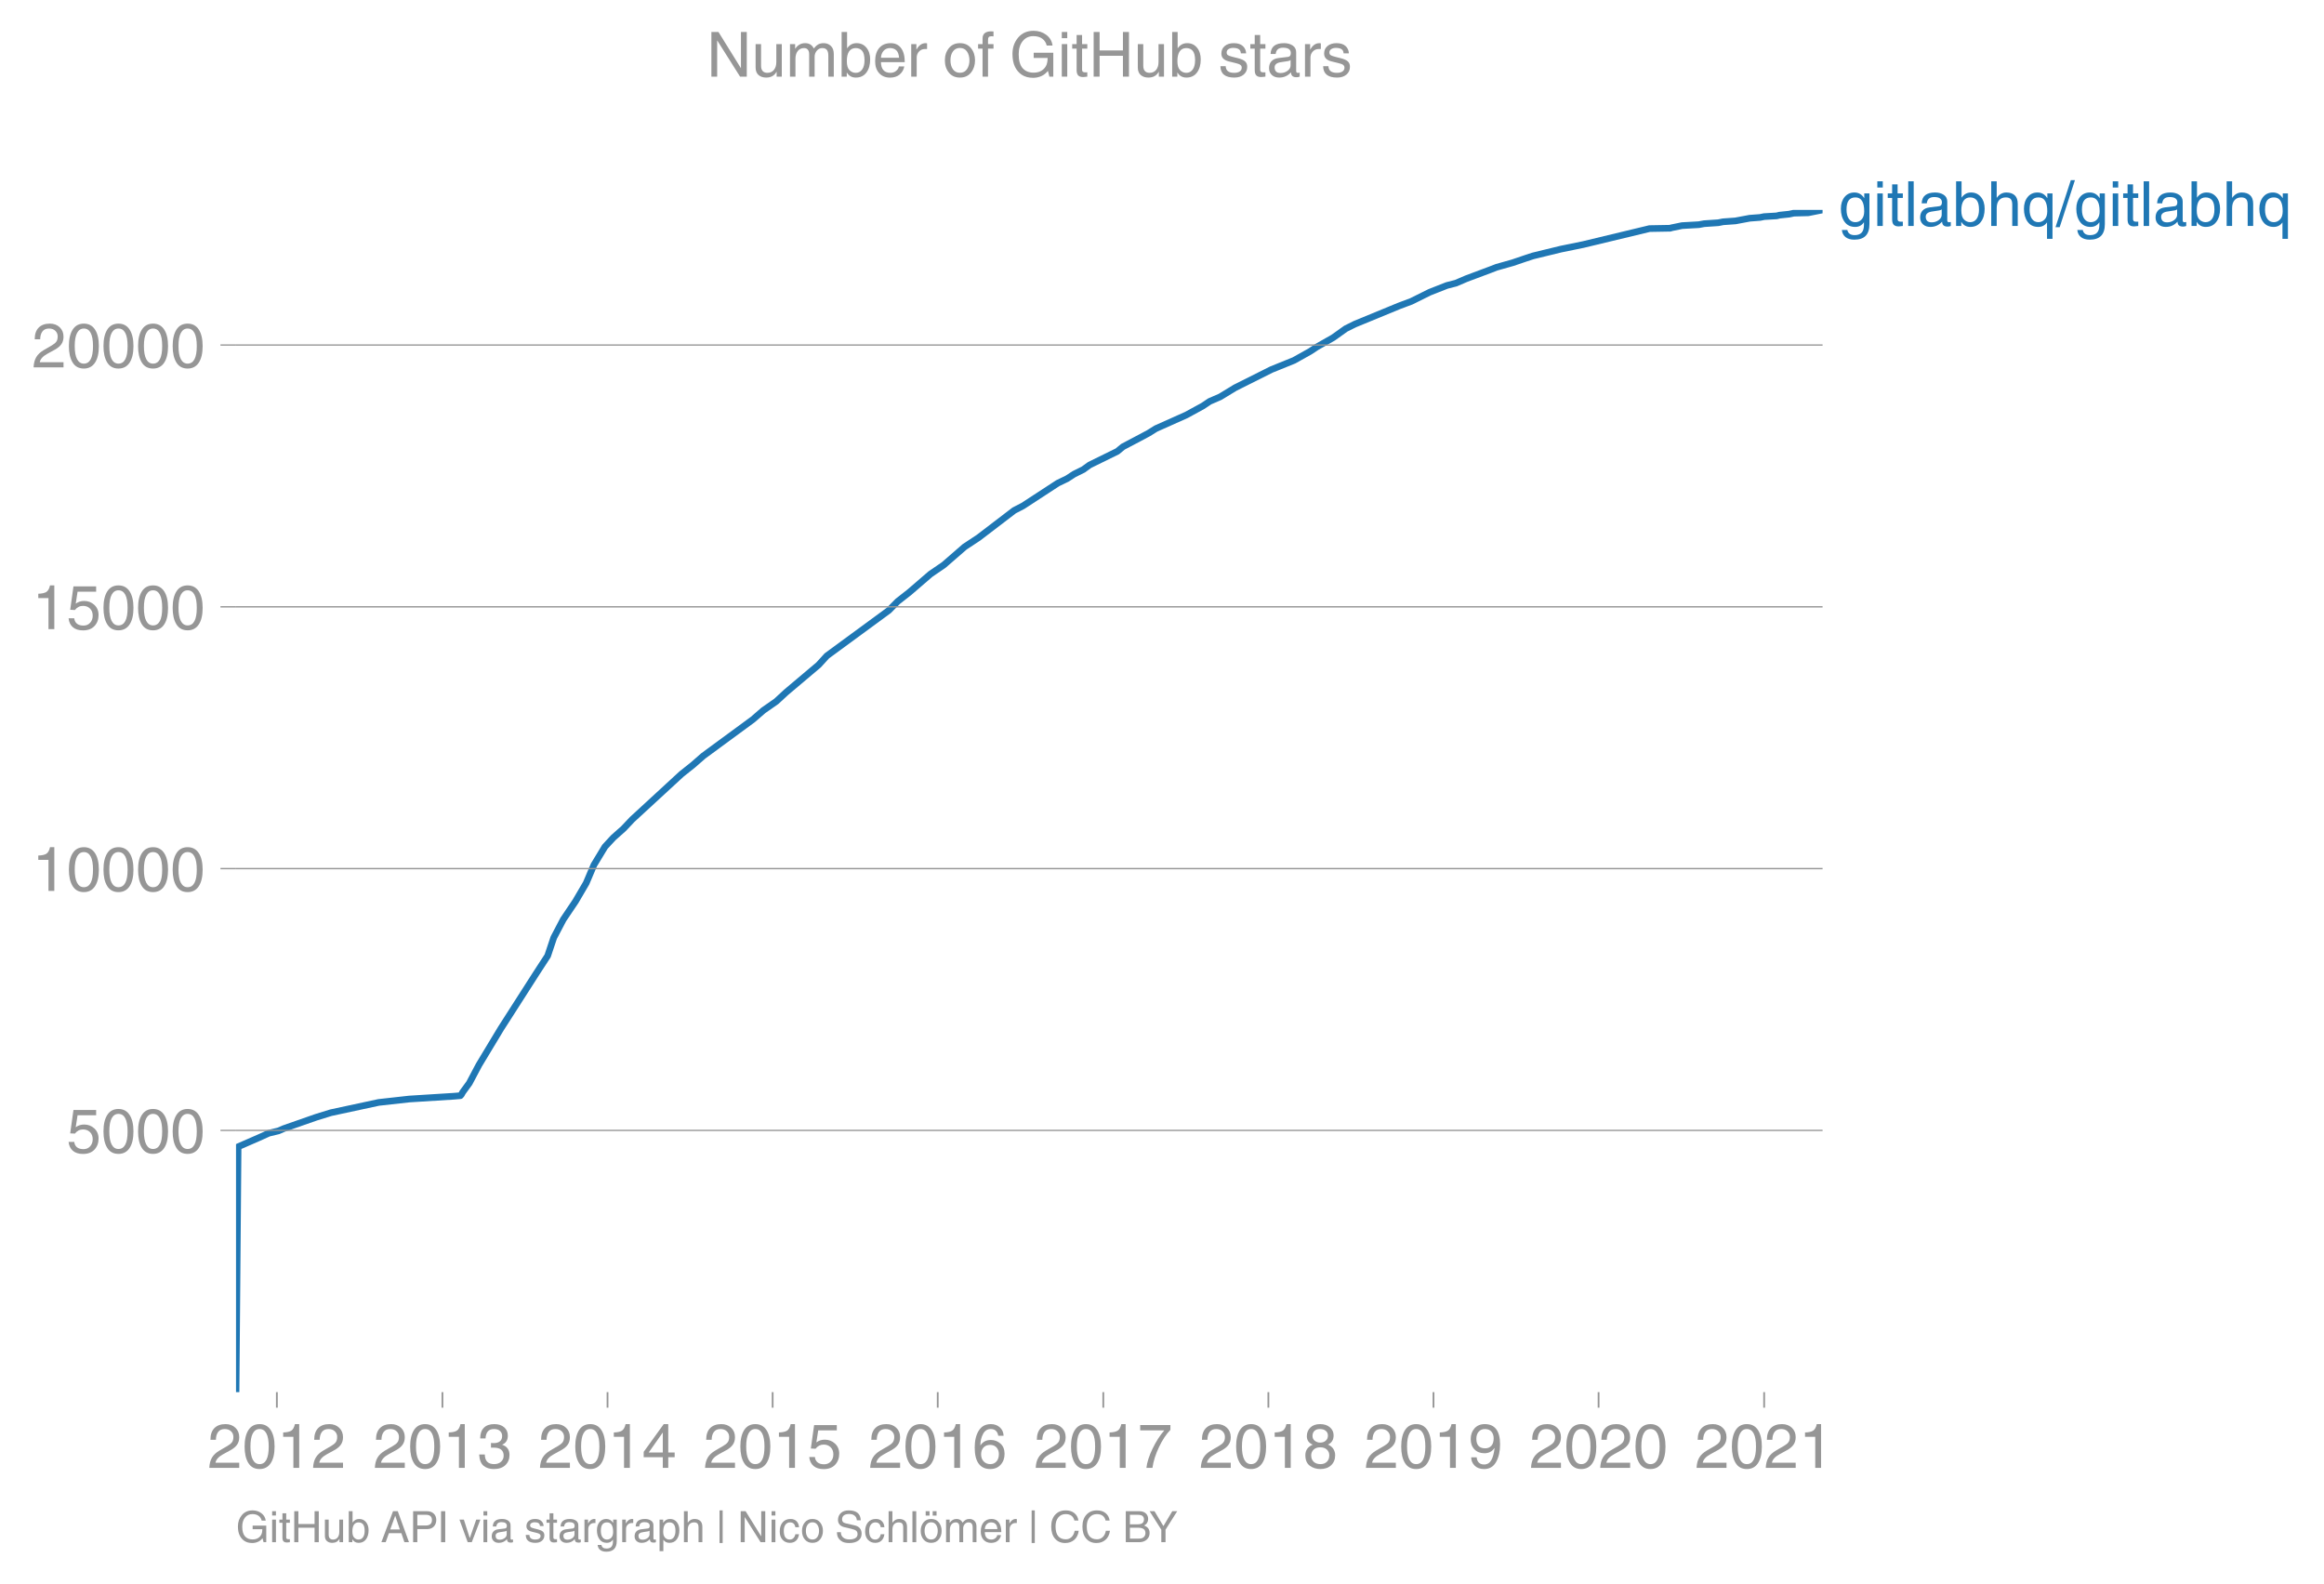
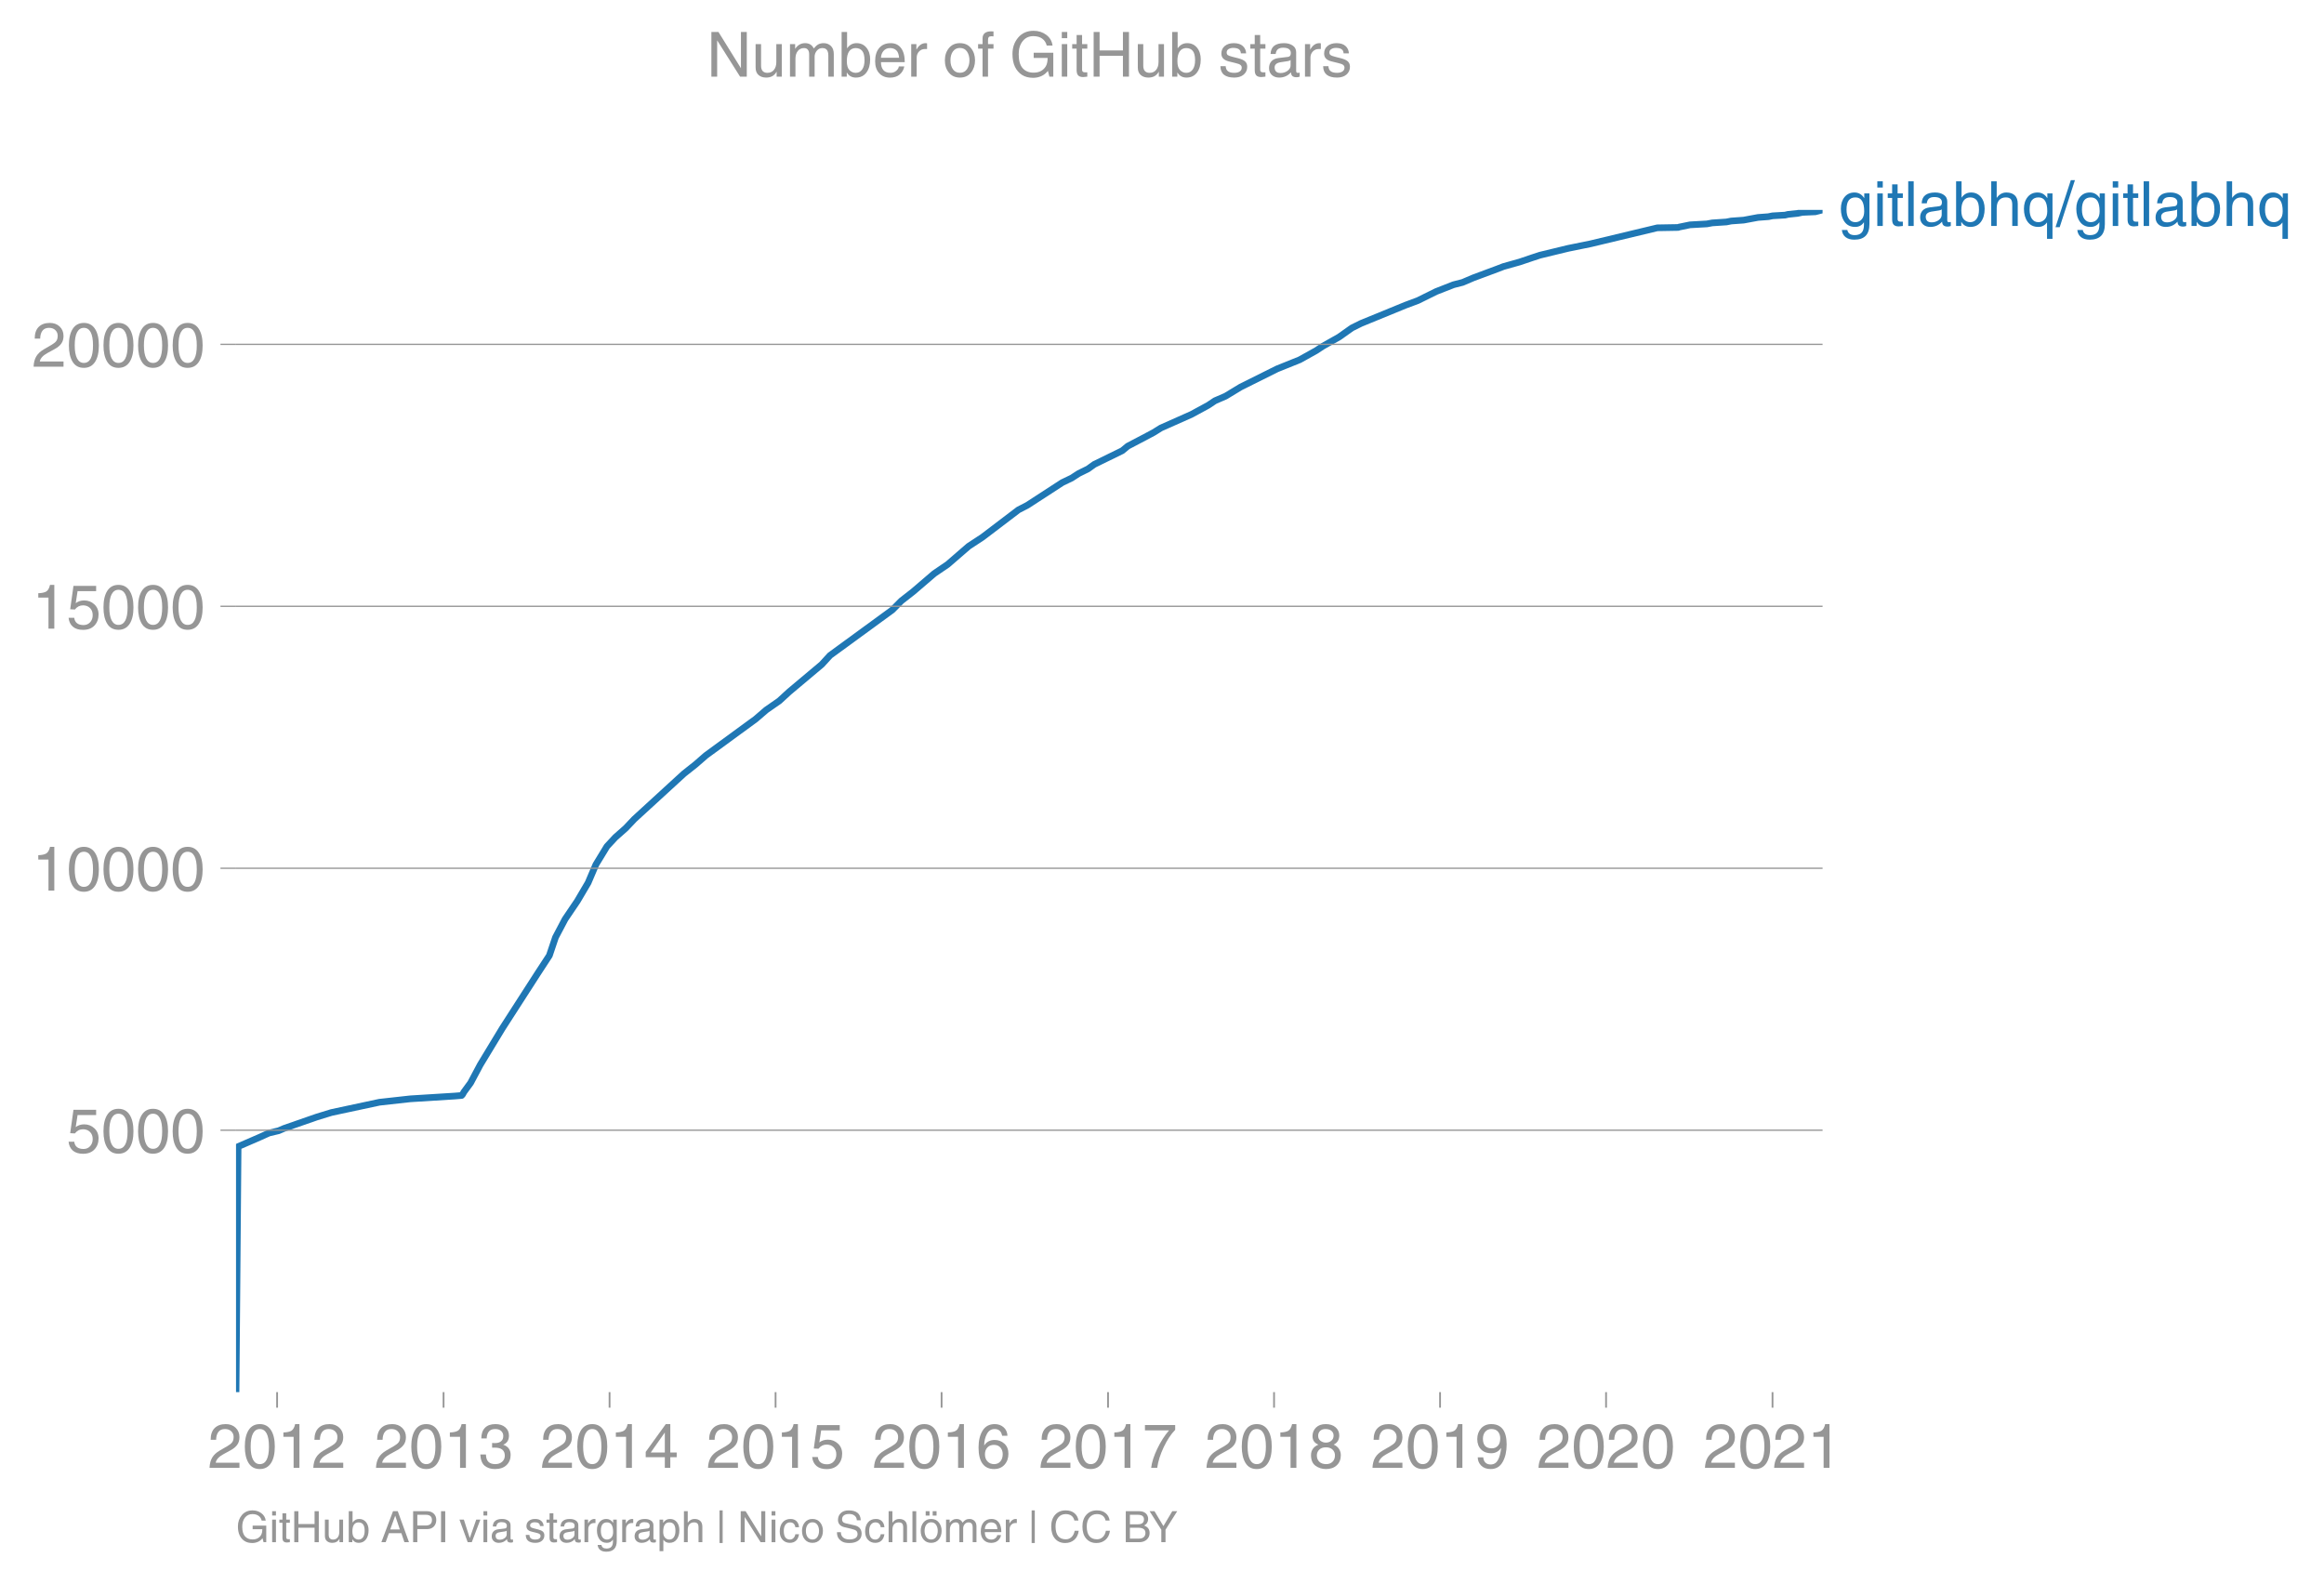
<svg xmlns="http://www.w3.org/2000/svg" xmlns:xlink="http://www.w3.org/1999/xlink" height="475.311" viewBox="0 0 523.113 356.483" width="697.484">
  <defs>
    <style>*{stroke-linecap:butt;stroke-linejoin:round}</style>
  </defs>
  <g id="figure_1">
    <path d="M0 356.483h523.113V0H0z" style="fill:none" id="patch_1" />
    <g id="axes_1">
      <path d="M53.127 313.361h357.12V47.25H53.127z" style="fill:none" id="patch_2" />
-       <path clip-path="url(#p05d94c2226)" d="m53.127 313.361.465-55.226 4.697-2.05 2.244-1.014 2.129-.506 1.2-.519 7.314-2.557 3.326-1.026 10.738-2.31 6.882-.766 9.97-.624 1.543-.13.224-.26.283-.518 1.497-2.05 2.169-4.09 4.939-8.19 7.861-12.27 2.666-4.1 1.37-4.09 2.147-4.09 2.754-4.089 2.402-4.101 1.737-4.09 2.479-4.09 1.883-2.038 2.31-2.05 1.935-2.051 11.113-10.23 2.563-2.039 2.346-2.05 11.148-8.191 2.354-2.04 2.933-2.05 2.211-2.039 7.293-6.152 1.858-2.038 13.944-10.23 2.029-2.05 2.614-2.051 4.75-4.09 2.987-2.039 4.706-4.09 3.108-2.05 8.037-6.14 1.978-1.025 7.839-5.115 2.101-1.014 1.574-1.025 2.066-1.025 1.419-1.026 6.262-3.076 1.236-1.025 3.866-2.039 1.917-1.025 1.638-1.025 6.858-3.065 3.73-2.038 1.526-1.026 2.362-1.025 3.366-2.05 8.164-4.09 5.066-2.05 3.645-2.04 1.553-1.025 3.616-2.05 2.863-2.04 2.057-1.025 9.963-4.101 2.74-1.025 4.105-2.04 3.89-1.531 2.026-.519 2.362-1.014 5.478-2.05 1.306-.507 3.628-1.025 2.986-1.014 1.576-.518 6.294-1.532 5.015-1.026 14.94-3.594 4.685-.083.187-.082 2.453-.507 3.775-.212 1.203-.224 3.176-.212 1.06-.212 2.793-.2 3.218-.602 2.328-.177.92-.188 2.814-.165.668-.165 2.144-.224 1.045-.224 3.244-.082 3.238-.649h0" style="fill:none;stroke:#1f77b4;stroke-linecap:square;stroke-width:1.5" id="line2d_1" />
+       <path clip-path="url(#pcbcb7e47f2)" d="m53.127 313.361.467-55.262 4.724-2.052 2.255-1.014 2.141-.508 1.206-.518 7.355-2.56 3.344-1.026 10.797-2.311 6.92-.767 10.024-.625 1.552-.13.226-.259.284-.519 1.505-2.052 2.18-4.092 4.966-8.196 7.905-12.277 2.68-4.104 1.379-4.092 2.158-4.092 2.769-4.092 2.416-4.104 1.746-4.093 2.492-4.092 1.894-2.04 2.323-2.052 1.945-2.052 11.173-10.237 2.578-2.04 2.359-2.052 11.208-8.196 2.368-2.04 2.95-2.052 2.222-2.04 7.333-6.156 1.868-2.04 14.02-10.237 2.04-2.052 2.629-2.052 4.776-4.092 3.003-2.04 4.732-4.093 3.125-2.052 8.081-6.144 1.989-1.026 7.882-5.118 2.113-1.014 1.582-1.026 2.077-1.026 1.427-1.026 6.297-3.078 1.242-1.026 3.887-2.04 1.928-1.027 1.647-1.026 6.895-3.066 3.751-2.04 1.534-1.026 2.376-1.026 3.383-2.052 8.21-4.092 5.094-2.052 3.664-2.04 1.562-1.026 3.636-2.052 2.878-2.04 2.069-1.027 10.017-4.104 2.755-1.026 4.127-2.04 3.912-1.533 2.037-.519 2.375-1.014 5.508-2.052 1.313-.507 3.648-1.026 3.002-1.014 1.586-.52 6.328-1.532 5.043-1.026 15.02-3.597 4.712-.083.188-.082 2.466-.508 3.796-.212 1.21-.224 3.193-.212 1.067-.212 2.807-.201 3.236-.601 2.34-.177.926-.189 2.829-.165.672-.165 2.156-.224 1.05-.224 2.925-.13 1.635-.425h0" style="fill:none;stroke:#1f77b4;stroke-linecap:square;stroke-width:1.5" id="line2d_1" />
      <g id="matplotlib.axis_1">
        <g id="xtick_1">
          <g id="line2d_2">
            <defs>
-               <path d="M0 0v3.5" id="m513a26073f" style="stroke:#969696;stroke-width:.4" />
-             </defs>
-             <use style="fill:#969696;stroke:#969696;stroke-width:.4" x="62.322" xlink:href="#m513a26073f" y="313.361" />
-           </g>
-           <g style="fill:#969696" transform="matrix(.14 0 0 -.14 46.752 330.41)" id="text_1">
+               <path d="M0 0v3.5" id="m6882a176c7" style="stroke:#969696;stroke-width:.4" />
+             </defs>
+             <use style="fill:#969696;stroke:#969696;stroke-width:.4" x="62.373" xlink:href="#m6882a176c7" y="313.361" />
+           </g>
+           <g style="fill:#969696" transform="matrix(.14 0 0 -.14 46.802 330.41)" id="text_1">
            <defs>
              <path d="M281 2888q0 793 409 1202 410 410 1148 410 618 0 1012-375t394-969q0-462-227-780-226-317-667-557l-775-425q-684-375-775-863h2444V0H166q25 634 275 1056t781 728l806 469q322 185 469 383t147 545q0 344-241 578-240 235-650 235-453 0-678-299-225-298-231-807H281z" id="HelveticaWorld-Regular-32" transform="scale(.01563)" />
              <path d="M2719 2188q0 903-239 1354-239 452-702 452-453 0-697-452-243-451-243-1354 0-875 240-1340 241-464 700-464 463 0 702 448 239 449 239 1356zm603 0q0-1107-400-1709-400-601-1144-601-772 0-1156 623-384 624-384 1687 0 1090 393 1701 394 611 1147 611 744 0 1144-608t400-1704z" id="HelveticaWorld-Regular-30" transform="scale(.01563)" />
              <path d="M2297 0h-600v3194H647v447q550 18 818 176 269 158 391 683h441V0z" id="HelveticaWorld-Regular-31" transform="scale(.01563)" />
            </defs>
            <use xlink:href="#HelveticaWorld-Regular-32" />
            <use x="55.615" xlink:href="#HelveticaWorld-Regular-30" />
            <use x="111.23" xlink:href="#HelveticaWorld-Regular-31" />
            <use x="166.846" xlink:href="#HelveticaWorld-Regular-32" />
          </g>
        </g>
        <g id="xtick_2">
-           <use style="fill:#969696;stroke:#969696;stroke-width:.4" x="99.587" xlink:href="#m513a26073f" y="313.361" id="line2d_3" />
-           <g style="fill:#969696" transform="matrix(.14 0 0 -.14 84.016 330.41)" id="text_2">
+           <use style="fill:#969696;stroke:#969696;stroke-width:.4" x="99.842" xlink:href="#m6882a176c7" y="313.361" id="line2d_3" />
+           <g style="fill:#969696" transform="matrix(.14 0 0 -.14 84.271 330.41)" id="text_2">
            <defs>
              <path d="M1434 2559q141-12 294-12 397 0 626 183 230 183 230 554 0 300-214 505t-617 205q-447 0-655-263-207-262-220-703H325q0 703 369 1087 369 385 1084 385 635 0 1013-327 378-326 378-857 0-685-578-928v-13q750-256 750-1050 0-634-422-1041-422-406-1197-406-634 0-1044 333-409 333-459 1164h581q13-519 256-755 244-236 703-236 444 0 713 247t269 622q0 410-257 619-256 209-793 209-128 0-257-6v484z" id="HelveticaWorld-Regular-33" transform="scale(.01563)" />
            </defs>
            <use xlink:href="#HelveticaWorld-Regular-32" />
            <use x="55.615" xlink:href="#HelveticaWorld-Regular-30" />
            <use x="111.23" xlink:href="#HelveticaWorld-Regular-31" />
            <use x="166.846" xlink:href="#HelveticaWorld-Regular-33" />
          </g>
        </g>
        <g id="xtick_3">
-           <use style="fill:#969696;stroke:#969696;stroke-width:.4" x="136.75" xlink:href="#m513a26073f" y="313.361" id="line2d_4" />
-           <g style="fill:#969696" transform="matrix(.14 0 0 -.14 121.18 330.41)" id="text_3">
+           <use style="fill:#969696;stroke:#969696;stroke-width:.4" x="137.208" xlink:href="#m6882a176c7" y="313.361" id="line2d_4" />
+           <g style="fill:#969696" transform="matrix(.14 0 0 -.14 121.638 330.41)" id="text_3">
            <defs>
              <path d="M678 1581h1447v2041h-12L678 1581zm2010-487V0h-563v1094H159v550l2063 2856h466V1581h659v-487h-659z" id="HelveticaWorld-Regular-34" transform="scale(.01563)" />
            </defs>
            <use xlink:href="#HelveticaWorld-Regular-32" />
            <use x="55.615" xlink:href="#HelveticaWorld-Regular-30" />
            <use x="111.23" xlink:href="#HelveticaWorld-Regular-31" />
            <use x="166.846" xlink:href="#HelveticaWorld-Regular-34" />
          </g>
        </g>
        <g id="xtick_4">
-           <use style="fill:#969696;stroke:#969696;stroke-width:.4" x="173.913" xlink:href="#m513a26073f" y="313.361" id="line2d_5" />
-           <g style="fill:#969696" transform="matrix(.14 0 0 -.14 158.342 330.41)" id="text_4">
+           <use style="fill:#969696;stroke:#969696;stroke-width:.4" x="174.575" xlink:href="#m6882a176c7" y="313.361" id="line2d_5" />
+           <g style="fill:#969696" transform="matrix(.14 0 0 -.14 159.005 330.41)" id="text_4">
            <defs>
              <path d="M941 2619q372 281 872 281 606 0 1042-403t436-1038q0-690-421-1139-420-448-1179-448-660 0-1041 323-381 324-444 918h582q43-363 284-555t669-192q415 0 681 287 266 288 266 735 0 456-279 731-278 275-718 275-500 0-835-428l-484 25 337 2406h2332v-544H1131L941 2619z" id="HelveticaWorld-Regular-35" transform="scale(.01563)" />
            </defs>
            <use xlink:href="#HelveticaWorld-Regular-32" />
            <use x="55.615" xlink:href="#HelveticaWorld-Regular-30" />
            <use x="111.23" xlink:href="#HelveticaWorld-Regular-31" />
            <use x="166.846" xlink:href="#HelveticaWorld-Regular-35" />
          </g>
        </g>
        <g id="xtick_5">
-           <use style="fill:#969696;stroke:#969696;stroke-width:.4" x="211.076" xlink:href="#m513a26073f" y="313.361" id="line2d_6" />
-           <g style="fill:#969696" transform="matrix(.14 0 0 -.14 195.506 330.41)" id="text_5">
+           <use style="fill:#969696;stroke:#969696;stroke-width:.4" x="211.942" xlink:href="#m6882a176c7" y="313.361" id="line2d_6" />
+           <g style="fill:#969696" transform="matrix(.14 0 0 -.14 196.371 330.41)" id="text_5">
            <defs>
              <path d="M903 1381q0-440 262-719 263-278 685-278 403 0 642 284 239 285 239 748 0 403-236 675t-670 272q-422 0-672-266t-250-716zm1766 1922q-63 344-255 517-192 174-520 174-519 0-791-507-272-506-278-1159l13-12q359 553 1068 553 566 0 988-375t422-1053q0-672-400-1118-400-445-1078-445-782 0-1188 556-406 557-406 1660 0 1062 415 1734 416 672 1247 672 538 0 910-321 372-320 403-876h-550z" id="HelveticaWorld-Regular-36" transform="scale(.01563)" />
            </defs>
            <use xlink:href="#HelveticaWorld-Regular-32" />
            <use x="55.615" xlink:href="#HelveticaWorld-Regular-30" />
            <use x="111.23" xlink:href="#HelveticaWorld-Regular-31" />
            <use x="166.846" xlink:href="#HelveticaWorld-Regular-36" />
          </g>
        </g>
        <g id="xtick_6">
-           <use style="fill:#969696;stroke:#969696;stroke-width:.4" x="248.341" xlink:href="#m513a26073f" y="313.361" id="line2d_7" />
-           <g style="fill:#969696" transform="matrix(.14 0 0 -.14 232.77 330.41)" id="text_6">
+           <use style="fill:#969696;stroke:#969696;stroke-width:.4" x="249.411" xlink:href="#m6882a176c7" y="313.361" id="line2d_7" />
+           <g style="fill:#969696" transform="matrix(.14 0 0 -.14 233.84 330.41)" id="text_6">
            <defs>
              <path d="M238 4403h3109v-494q-641-653-1172-1766Q1644 1031 1497 0H878q94 850 622 1954 528 1105 1213 1899H238v550z" id="HelveticaWorld-Regular-37" transform="scale(.01563)" />
            </defs>
            <use xlink:href="#HelveticaWorld-Regular-32" />
            <use x="55.615" xlink:href="#HelveticaWorld-Regular-30" />
            <use x="111.23" xlink:href="#HelveticaWorld-Regular-31" />
            <use x="166.846" xlink:href="#HelveticaWorld-Regular-37" />
          </g>
        </g>
        <g id="xtick_7">
-           <use style="fill:#969696;stroke:#969696;stroke-width:.4" x="285.504" xlink:href="#m513a26073f" y="313.361" id="line2d_8" />
-           <g style="fill:#969696" transform="matrix(.14 0 0 -.14 269.933 330.41)" id="text_7">
+           <use style="fill:#969696;stroke:#969696;stroke-width:.4" x="286.778" xlink:href="#m6882a176c7" y="313.361" id="line2d_8" />
+           <g style="fill:#969696" transform="matrix(.14 0 0 -.14 271.207 330.41)" id="text_7">
            <defs>
              <path d="M1766 2597q347 0 573 198 227 199 227 527 0 294-218 483-217 189-620 189-359 0-555-199-195-198-195-504 0-328 244-511t544-183zm6-484q-434 0-681-241t-247-591q0-403 250-650t712-247q410 0 655 247t245 657q0 350-245 587-245 238-689 238zm1378 1228q0-678-578-947 397-178 567-471 170-292 170-623 0-641-413-1032-412-390-1112-390-612 0-1076 336T244 1306q0 763 762 1082-609 243-609 875 0 531 361 884t1001 353q641 0 1016-333t375-826z" id="HelveticaWorld-Regular-38" transform="scale(.01563)" />
            </defs>
            <use xlink:href="#HelveticaWorld-Regular-32" />
            <use x="55.615" xlink:href="#HelveticaWorld-Regular-30" />
            <use x="111.23" xlink:href="#HelveticaWorld-Regular-31" />
            <use x="166.846" xlink:href="#HelveticaWorld-Regular-38" />
          </g>
        </g>
        <g id="xtick_8">
-           <use style="fill:#969696;stroke:#969696;stroke-width:.4" x="322.667" xlink:href="#m513a26073f" y="313.361" id="line2d_9" />
-           <g style="fill:#969696" transform="matrix(.14 0 0 -.14 307.096 330.41)" id="text_8">
+           <use style="fill:#969696;stroke:#969696;stroke-width:.4" x="324.145" xlink:href="#m6882a176c7" y="313.361" id="line2d_9" />
+           <g style="fill:#969696" transform="matrix(.14 0 0 -.14 308.574 330.41)" id="text_8">
            <defs>
              <path d="M1766 2009q384 0 624 259 241 260 241 766 0 416-228 688t-681 272q-391 0-632-275-240-275-240-738 0-472 225-722t691-250zm-82-506q-640 0-1028 397-387 397-387 1056 0 666 390 1105 391 439 1057 439 775 0 1175-522t400-1565q0-1082-410-1809-409-726-1225-726-637 0-987 358t-350 845h565q25-337 220-536 196-198 540-198 487 0 737 434 250 435 344 1247l-12 13q-363-538-1029-538z" id="HelveticaWorld-Regular-39" transform="scale(.01563)" />
            </defs>
            <use xlink:href="#HelveticaWorld-Regular-32" />
            <use x="55.615" xlink:href="#HelveticaWorld-Regular-30" />
            <use x="111.23" xlink:href="#HelveticaWorld-Regular-31" />
            <use x="166.846" xlink:href="#HelveticaWorld-Regular-39" />
          </g>
        </g>
        <g id="xtick_9">
-           <use style="fill:#969696;stroke:#969696;stroke-width:.4" x="359.83" xlink:href="#m513a26073f" y="313.361" id="line2d_10" />
-           <g style="fill:#969696" transform="matrix(.14 0 0 -.14 344.26 330.41)" id="text_9">
+           <use style="fill:#969696;stroke:#969696;stroke-width:.4" x="361.511" xlink:href="#m6882a176c7" y="313.361" id="line2d_10" />
+           <g style="fill:#969696" transform="matrix(.14 0 0 -.14 345.94 330.41)" id="text_9">
            <use xlink:href="#HelveticaWorld-Regular-32" />
            <use x="55.615" xlink:href="#HelveticaWorld-Regular-30" />
            <use x="111.23" xlink:href="#HelveticaWorld-Regular-32" />
            <use x="166.846" xlink:href="#HelveticaWorld-Regular-30" />
          </g>
        </g>
        <g id="xtick_10">
-           <use style="fill:#969696;stroke:#969696;stroke-width:.4" x="397.095" xlink:href="#m513a26073f" y="313.361" id="line2d_11" />
-           <g style="fill:#969696" transform="matrix(.14 0 0 -.14 381.524 330.41)" id="text_10">
+           <use style="fill:#969696;stroke:#969696;stroke-width:.4" x="398.981" xlink:href="#m6882a176c7" y="313.361" id="line2d_11" />
+           <g style="fill:#969696" transform="matrix(.14 0 0 -.14 383.41 330.41)" id="text_10">
            <use xlink:href="#HelveticaWorld-Regular-32" />
            <use x="55.615" xlink:href="#HelveticaWorld-Regular-30" />
            <use x="111.23" xlink:href="#HelveticaWorld-Regular-32" />
            <use x="166.846" xlink:href="#HelveticaWorld-Regular-31" />
          </g>
        </g>
      </g>
      <g id="matplotlib.axis_2">
        <g id="ytick_1">
-           <path clip-path="url(#p05d94c2226)" d="M53.127 254.447h357.12" style="fill:none;stroke:#969696;stroke-linecap:square;stroke-width:.3" id="line2d_12" />
+           <path clip-path="url(#pcbcb7e47f2)" d="M53.127 254.408h357.12" style="fill:none;stroke:#969696;stroke-linecap:square;stroke-width:.3" id="line2d_12" />
          <g id="line2d_13">
            <defs>
-               <path d="M0 0h-3.5" id="m713304a48b" style="stroke:#969696;stroke-width:.3" />
-             </defs>
-             <use style="fill:#969696;stroke:#969696;stroke-width:.3" x="53.127" xlink:href="#m713304a48b" y="254.447" />
-           </g>
-           <g style="fill:#969696" transform="matrix(.14 0 0 -.14 14.985 259.471)" id="text_11">
+               <path d="M0 0h-3.5" id="me56c263b31" style="stroke:#969696;stroke-width:.3" />
+             </defs>
+             <use style="fill:#969696;stroke:#969696;stroke-width:.3" x="53.127" xlink:href="#me56c263b31" y="254.408" />
+           </g>
+           <g style="fill:#969696" transform="matrix(.14 0 0 -.14 14.985 259.432)" id="text_11">
            <use xlink:href="#HelveticaWorld-Regular-35" />
            <use x="55.615" xlink:href="#HelveticaWorld-Regular-30" />
            <use x="111.23" xlink:href="#HelveticaWorld-Regular-30" />
            <use x="166.846" xlink:href="#HelveticaWorld-Regular-30" />
          </g>
        </g>
        <g id="ytick_2">
-           <path clip-path="url(#p05d94c2226)" d="M53.127 195.52h357.12" style="fill:none;stroke:#969696;stroke-linecap:square;stroke-width:.3" id="line2d_14" />
-           <use style="fill:#969696;stroke:#969696;stroke-width:.3" x="53.127" xlink:href="#m713304a48b" y="195.52" id="line2d_15" />
-           <g style="fill:#969696" transform="matrix(.14 0 0 -.14 7.2 200.545)" id="text_12">
+           <path clip-path="url(#pcbcb7e47f2)" d="M53.127 195.442h357.12" style="fill:none;stroke:#969696;stroke-linecap:square;stroke-width:.3" id="line2d_14" />
+           <use style="fill:#969696;stroke:#969696;stroke-width:.3" x="53.127" xlink:href="#me56c263b31" y="195.442" id="line2d_15" />
+           <g style="fill:#969696" transform="matrix(.14 0 0 -.14 7.2 200.467)" id="text_12">
            <use xlink:href="#HelveticaWorld-Regular-31" />
            <use x="55.615" xlink:href="#HelveticaWorld-Regular-30" />
            <use x="111.23" xlink:href="#HelveticaWorld-Regular-30" />
            <use x="166.846" xlink:href="#HelveticaWorld-Regular-30" />
            <use x="222.461" xlink:href="#HelveticaWorld-Regular-30" />
          </g>
        </g>
        <g id="ytick_3">
-           <path clip-path="url(#p05d94c2226)" d="M53.127 136.594h357.12" style="fill:none;stroke:#969696;stroke-linecap:square;stroke-width:.3" id="line2d_16" />
-           <use style="fill:#969696;stroke:#969696;stroke-width:.3" x="53.127" xlink:href="#m713304a48b" y="136.594" id="line2d_17" />
-           <g style="fill:#969696" transform="matrix(.14 0 0 -.14 7.2 141.618)" id="text_13">
+           <path clip-path="url(#pcbcb7e47f2)" d="M53.127 136.476h357.12" style="fill:none;stroke:#969696;stroke-linecap:square;stroke-width:.3" id="line2d_16" />
+           <use style="fill:#969696;stroke:#969696;stroke-width:.3" x="53.127" xlink:href="#me56c263b31" y="136.476" id="line2d_17" />
+           <g style="fill:#969696" transform="matrix(.14 0 0 -.14 7.2 141.5)" id="text_13">
            <use xlink:href="#HelveticaWorld-Regular-31" />
            <use x="55.615" xlink:href="#HelveticaWorld-Regular-35" />
            <use x="111.23" xlink:href="#HelveticaWorld-Regular-30" />
            <use x="166.846" xlink:href="#HelveticaWorld-Regular-30" />
            <use x="222.461" xlink:href="#HelveticaWorld-Regular-30" />
          </g>
        </g>
        <g id="ytick_4">
-           <path clip-path="url(#p05d94c2226)" d="M53.127 77.667h357.12" style="fill:none;stroke:#969696;stroke-linecap:square;stroke-width:.3" id="line2d_18" />
-           <use style="fill:#969696;stroke:#969696;stroke-width:.3" x="53.127" xlink:href="#m713304a48b" y="77.667" id="line2d_19" />
-           <g style="fill:#969696" transform="matrix(.14 0 0 -.14 7.2 82.692)" id="text_14">
+           <path clip-path="url(#pcbcb7e47f2)" d="M53.127 77.51h357.12" style="fill:none;stroke:#969696;stroke-linecap:square;stroke-width:.3" id="line2d_18" />
+           <use style="fill:#969696;stroke:#969696;stroke-width:.3" x="53.127" xlink:href="#me56c263b31" y="77.511" id="line2d_19" />
+           <g style="fill:#969696" transform="matrix(.14 0 0 -.14 7.2 82.535)" id="text_14">
            <use xlink:href="#HelveticaWorld-Regular-32" />
            <use x="55.615" xlink:href="#HelveticaWorld-Regular-30" />
            <use x="111.23" xlink:href="#HelveticaWorld-Regular-30" />
            <use x="166.846" xlink:href="#HelveticaWorld-Regular-30" />
            <use x="222.461" xlink:href="#HelveticaWorld-Regular-30" />
          </g>
        </g>
      </g>
      <g style="fill:#1f77b4" transform="matrix(.14 0 0 -.14 413.818 50.866)" id="text_15">
        <defs>
          <path d="M831 1684q0-615 244-954t659-339q404 0 660 293 256 294 256 832 0 706-224 1064-223 358-679 358-459 0-688-305-228-305-228-949zM3188 191q0-807-388-1203-387-397-1169-397-562 0-895 259T353-409h563q43-244 226-388t530-144q472 0 712 254 241 253 241 821v238h-12Q2297-97 1722-97q-716 0-1094 528T250 1772q0 744 381 1208 382 464 1013 464 634 0 1000-569h12v472h532V191z" id="HelveticaWorld-Regular-67" transform="scale(.01563)" />
          <path d="M422 3956v638h562v-638H422zM984 0H422v3347h562V0z" id="HelveticaWorld-Regular-69" transform="scale(.01563)" />
          <path d="M1100 2881V703q0-128 70-195 71-67 252-67h216V0q-307-44-422-44-353 0-516 169-162 169-162 547v2209H84v466h454v934h562v-934h538v-466h-538z" id="HelveticaWorld-Regular-74" transform="scale(.01563)" />
          <path d="M984 0H422v4594h562V0z" id="HelveticaWorld-Regular-6c" transform="scale(.01563)" />
          <path d="M2456 1709q-62-65-245-106-183-40-683-106-369-44-542-182-173-137-173-362 0-275 146-428 147-153 469-153 403 0 715 229 313 230 313 558v550zM397 2328q19 566 367 841 349 275 1014 275 531 0 890-241 360-240 360-694V581q0-197 178-197 72 0 185 25V0q-153-63-319-63-288 0-429 123-140 124-146 387Q2016-97 1288-97q-475 0-763 269-287 269-287 700 0 441 250 712 250 272 728 329l993 121q269 41 269 397 0 263-195 403-195 141-592 141-353 0-543-156-189-156-226-491H397z" id="HelveticaWorld-Regular-61" transform="scale(.01563)" />
          <path d="M2778 1684q0 672-238 963-237 291-677 291-447-7-676-349-228-342-228-989 0-659 275-934t641-275q416 0 659 342 244 342 244 951zM422 0v4594h562V2925h13q359 519 969 519 625 0 1009-464t384-1208q0-838-388-1354Q2584-97 1888-97q-613 0-922 513h-13V0H422z" id="HelveticaWorld-Regular-62" transform="scale(.01563)" />
          <path d="M3150 0h-566v2188q0 403-156 576-156 174-509 174-435 0-685-282-250-281-250-831V0H422v4594h562V2900h13q384 544 981 544 550 0 861-288 311-287 311-878V0z" id="HelveticaWorld-Regular-68" transform="scale(.01563)" />
          <path d="M2656 1516q0 712-224 1067-223 355-679 355-440 0-678-288-237-287-237-966 0-603 240-948 241-345 663-345 372 0 643 281 272 281 272 844zm538-2841h-563V353h-12Q2297-97 1728-97q-703 0-1088 522-384 522-384 1347 0 731 378 1201 379 471 1016 471 634 0 1000-569h13v472h531v-4672z" id="HelveticaWorld-Regular-71" transform="scale(.01563)" />
          <path d="M319-122h-428l1575 4838h422L319-122z" id="HelveticaWorld-Regular-2f" transform="scale(.01563)" />
        </defs>
        <use xlink:href="#HelveticaWorld-Regular-67" />
        <use x="55.908" xlink:href="#HelveticaWorld-Regular-69" />
        <use x="77.93" xlink:href="#HelveticaWorld-Regular-74" />
        <use x="105.615" xlink:href="#HelveticaWorld-Regular-6c" />
        <use x="127.637" xlink:href="#HelveticaWorld-Regular-61" />
        <use x="182.568" xlink:href="#HelveticaWorld-Regular-62" />
        <use x="239.063" xlink:href="#HelveticaWorld-Regular-68" />
        <use x="294.238" xlink:href="#HelveticaWorld-Regular-71" />
        <use x="350.732" xlink:href="#HelveticaWorld-Regular-2f" />
        <use x="378.516" xlink:href="#HelveticaWorld-Regular-67" />
        <use x="434.424" xlink:href="#HelveticaWorld-Regular-69" />
        <use x="456.445" xlink:href="#HelveticaWorld-Regular-74" />
        <use x="484.131" xlink:href="#HelveticaWorld-Regular-6c" />
        <use x="506.152" xlink:href="#HelveticaWorld-Regular-61" />
        <use x="561.084" xlink:href="#HelveticaWorld-Regular-62" />
        <use x="617.578" xlink:href="#HelveticaWorld-Regular-68" />
        <use x="672.754" xlink:href="#HelveticaWorld-Regular-71" />
      </g>
      <g style="fill:#969696" transform="matrix(.09716 0 0 -.09716 53.127 347.144)" id="text_16">
        <defs>
          <path d="M2463 2456h2018V0h-403l-150 594q-294-375-691-546-396-170-824-170-691 0-1155 301-464 302-721 833-256 532-256 1326 0 990 589 1684t1586 694q744 0 1300-416 557-416 647-1100h-600q-109 453-462 709-353 257-916 257-678 0-1091-511-412-511-412-1352 0-978 409-1436 410-458 1119-458 463 0 783 183t492 497q172 314 172 836H2463v531z" id="HelveticaWorld-Regular-47" transform="scale(.01563)" />
          <path d="M4153 0h-622v2144H1131V0H519v4594h612V2694h2400v1900h622V0z" id="HelveticaWorld-Regular-48" transform="scale(.01563)" />
          <path d="M391 3347h562V1125q0-369 167-552 168-182 480-182 434 0 678 307 244 308 244 805v1844h562V0h-531v488l-12 12Q2222-97 1478-97q-481 0-784 262-303 263-303 776v2406z" id="HelveticaWorld-Regular-75" transform="scale(.01563)" />
          <path d="m2816 1888-678 2021h-13l-737-2021h1428zm-1619-550L716 0H78l1728 4594h703L4172 0h-678l-453 1338H1197z" id="HelveticaWorld-Regular-41" transform="scale(.01563)" />
          <path d="M1141 2472h1234q466 0 700 204 234 205 234 621 0 372-225 569t-684 197H1141V2472zm0-2472H519v4594h2065q616 0 991-358t375-933q0-597-363-980-362-382-1003-382H1141V0z" id="HelveticaWorld-Regular-50" transform="scale(.01563)" />
          <path d="M1141 0H519v4594h622V0z" id="HelveticaWorld-Regular-49" transform="scale(.01563)" />
          <path d="M2522 3347h616L1863 0h-604L38 3347h653l872-2725h12l947 2725z" id="HelveticaWorld-Regular-76" transform="scale(.01563)" />
          <path d="M2309 2394q-12 300-214 431-201 131-579 131-275 0-471-122-195-121-195-350 0-181 115-267 116-86 501-183l556-140q506-128 723-327 218-198 218-554 0-494-361-802T1638-97Q934-97 573 195q-360 293-367 880h544q13-347 230-516 217-168 651-168 353 0 561 140 208 141 208 391 0 178-135 284-134 107-531 197l-653 160q-397 100-586 298t-189 514q0 494 353 781 354 288 922 288 607 0 930-296 323-295 342-754h-544z" id="HelveticaWorld-Regular-73" transform="scale(.01563)" />
          <path d="M984 0H422v3347h531v-556h13q365 653 940 653 91 0 147-19v-584h-209q-378 0-619-257-241-256-241-637V0z" id="HelveticaWorld-Regular-72" transform="scale(.01563)" />
          <path d="M959 1516q0-538 262-832 263-293 654-293 428 0 665 348 238 349 238 945 0 654-228 954t-687 300q-447 0-676-352-228-352-228-1070zM422 3347h531v-472h13q359 569 1000 569 647 0 1020-471 373-470 373-1201 0-819-381-1344T1888-97q-582 0-891 450h-13v-1678H422v4672z" id="HelveticaWorld-Regular-70" transform="scale(.01563)" />
          <path d="M603 4716h466V-122H603v4838z" id="HelveticaWorld-Regular-7c" transform="scale(.01563)" />
          <path d="M3559 4594h600V0h-690L1125 3713h-12V0H519v4594h728L3547 884h12v3710z" id="HelveticaWorld-Regular-4e" transform="scale(.01563)" />
          <path d="M2534 2222q-121 716-793 716-416 0-669-333t-253-927q0-647 234-967 235-320 681-320 300 0 519 220t281 573h544q-84-621-439-951T1722-97q-659 0-1081 451-422 452-422 1227 0 850 422 1356 422 507 1184 507 556 0 886-333t367-889h-544z" id="HelveticaWorld-Regular-63" transform="scale(.01563)" />
          <path d="M813 1678q0-559 253-920t718-361q482 0 732 378t250 903q0 531-250 901-250 371-732 371-446 0-709-349-262-348-262-923zm-575 0q0 747 415 1256 416 510 1131 510 732 0 1144-516 413-515 413-1250 0-737-410-1256Q2522-97 1784-97q-709 0-1128 503-418 503-418 1272z" id="HelveticaWorld-Regular-6f" transform="scale(.01563)" />
          <path d="M3225 3250q-19 438-327 686-307 248-810 248-507 0-779-208-271-207-271-598 0-209 118-359 119-150 425-222l1313-300q531-116 787-440 257-323 257-788 0-681-500-1036T2138-122q-610 0-962 156-351 157-623 497-272 341-272 953h582q0-512 340-794 341-281 928-281 569 0 886 202t317 573q0 338-189 505t-739 295l-990 232q-494 112-738 392t-244 689q0 619 417 1019 418 400 1165 400 843 0 1301-352 458-351 492-1114h-584z" id="HelveticaWorld-Regular-53" transform="scale(.01563)" />
          <path d="M813 1678q0-559 253-920t718-361q482 0 732 378t250 903q0 531-250 901-250 371-732 371-446 0-709-349-262-348-262-923zm-575 0q0 747 415 1256 416 510 1131 510 732 0 1144-516 413-515 413-1250 0-737-410-1256Q2522-97 1784-97q-709 0-1128 503-418 503-418 1272zm2351 2266h-575v650h575v-650zm-1038 0H976v650h575v-650z" id="HelveticaWorld-Regular-f6" transform="scale(.01563)" />
          <path d="M422 3347h531v-472h13q378 569 1012 569 628 0 891-544 240 294 465 419t557 125q434 0 735-285 302-284 302-843V0h-562v2163q0 390-147 582-147 193-475 193-331 0-560-269-228-269-228-628V0h-562v2316q0 290-135 456-134 166-390 166-403 0-644-300t-241-813V0H422v3347z" id="HelveticaWorld-Regular-6d" transform="scale(.01563)" />
          <path d="M2719 1941q-44 543-288 770-243 227-647 227-409 0-661-288-251-287-267-709h1863zm537-891q-93-519-509-859-366-288-963-294-703 6-1116 461-412 455-412 1223 0 882 425 1372 425 491 1182 491 678 0 1059-507 381-506 381-1446H856q0-525 244-813 244-287 731-287 344 0 591 207 247 208 272 452h562z" id="HelveticaWorld-Regular-65" transform="scale(.01563)" />
          <path d="M3713 3213q-104 468-434 710-329 243-854 243-678 0-1091-493-412-492-412-1329 0-969 390-1443 391-473 1132-473 487 0 838 323 352 324 474 940h603q-121-885-671-1349T2350-122q-941 0-1505 647T281 2322q0 1109 589 1751 589 643 1555 643 800 0 1297-413 497-412 591-1090h-600z" id="HelveticaWorld-Regular-43" transform="scale(.01563)" />
          <path d="M519 4594h2015q594 0 947-322t353-834q0-310-155-565-154-254-460-395 428-162 629-431 202-269 202-691 0-593-428-975Q3194 0 2491 0H519v4594zm612-4063h1325q488 0 731 226 244 227 244 612 0 390-272 582-271 193-803 193H1131V531zm0 2119h1128q494 0 724 179 230 180 230 562 0 328-218 500-217 172-729 172H1131V2650z" id="HelveticaWorld-Regular-42" transform="scale(.01563)" />
          <path d="M2388 0h-622v1850L31 4594h725l1319-2206 1316 2206h731L2388 1850V0z" id="HelveticaWorld-Regular-59" transform="scale(.01563)" />
        </defs>
        <use xlink:href="#HelveticaWorld-Regular-47" />
        <use x="77.1" xlink:href="#HelveticaWorld-Regular-69" />
        <use x="99.121" xlink:href="#HelveticaWorld-Regular-74" />
        <use x="126.807" xlink:href="#HelveticaWorld-Regular-48" />
        <use x="199.805" xlink:href="#HelveticaWorld-Regular-75" />
        <use x="254.59" xlink:href="#HelveticaWorld-Regular-62" />
        <use x="311.084" xlink:href="#HelveticaWorld-Regular-20" />
        <use x="335.498" xlink:href="#HelveticaWorld-Regular-41" />
        <use x="402.197" xlink:href="#HelveticaWorld-Regular-50" />
        <use x="466.846" xlink:href="#HelveticaWorld-Regular-49" />
        <use x="492.627" xlink:href="#HelveticaWorld-Regular-20" />
        <use x="517.041" xlink:href="#HelveticaWorld-Regular-76" />
        <use x="566.65" xlink:href="#HelveticaWorld-Regular-69" />
        <use x="588.672" xlink:href="#HelveticaWorld-Regular-61" />
        <use x="643.604" xlink:href="#HelveticaWorld-Regular-20" />
        <use x="668.018" xlink:href="#HelveticaWorld-Regular-73" />
        <use x="718.018" xlink:href="#HelveticaWorld-Regular-74" />
        <use x="745.703" xlink:href="#HelveticaWorld-Regular-61" />
        <use x="800.635" xlink:href="#HelveticaWorld-Regular-72" />
        <use x="832.203" xlink:href="#HelveticaWorld-Regular-67" />
        <use x="888.111" xlink:href="#HelveticaWorld-Regular-72" />
        <use x="919.68" xlink:href="#HelveticaWorld-Regular-61" />
        <use x="974.611" xlink:href="#HelveticaWorld-Regular-70" />
        <use x="1031.105" xlink:href="#HelveticaWorld-Regular-68" />
        <use x="1086.281" xlink:href="#HelveticaWorld-Regular-20" />
        <use x="1110.695" xlink:href="#HelveticaWorld-Regular-7c" />
        <use x="1136.672" xlink:href="#HelveticaWorld-Regular-20" />
        <use x="1161.086" xlink:href="#HelveticaWorld-Regular-4e" />
        <use x="1234.182" xlink:href="#HelveticaWorld-Regular-69" />
        <use x="1256.203" xlink:href="#HelveticaWorld-Regular-63" />
        <use x="1307.473" xlink:href="#HelveticaWorld-Regular-6f" />
        <use x="1363.381" xlink:href="#HelveticaWorld-Regular-20" />
        <use x="1387.795" xlink:href="#HelveticaWorld-Regular-53" />
        <use x="1454.006" xlink:href="#HelveticaWorld-Regular-63" />
        <use x="1505.275" xlink:href="#HelveticaWorld-Regular-68" />
        <use x="1560.451" xlink:href="#HelveticaWorld-Regular-6c" />
        <use x="1582.473" xlink:href="#HelveticaWorld-Regular-f6" />
        <use x="1638.381" xlink:href="#HelveticaWorld-Regular-6d" />
        <use x="1721.389" xlink:href="#HelveticaWorld-Regular-65" />
        <use x="1776.809" xlink:href="#HelveticaWorld-Regular-72" />
        <use x="1809.377" xlink:href="#HelveticaWorld-Regular-20" />
        <use x="1833.791" xlink:href="#HelveticaWorld-Regular-7c" />
        <use x="1859.768" xlink:href="#HelveticaWorld-Regular-20" />
        <use x="1884.182" xlink:href="#HelveticaWorld-Regular-43" />
        <use x="1956.496" xlink:href="#HelveticaWorld-Regular-43" />
        <use x="2028.811" xlink:href="#HelveticaWorld-Regular-20" />
        <use x="2053.225" xlink:href="#HelveticaWorld-Regular-42" />
        <use x="2116.037" xlink:href="#HelveticaWorld-Regular-59" />
      </g>
      <g style="fill:#969696" transform="matrix(.14 0 0 -.14 158.992 17.25)" id="text_17">
        <defs>
          <path d="M1100 2881V0H538v2881H78v466h460v575q0 378 229 557 230 180 642 180 141 0 254-12v-506q-100 12-229 12-187 0-261-92-73-92-73-298v-416h563v-466h-563z" id="HelveticaWorld-Regular-66" transform="scale(.01563)" />
        </defs>
        <use xlink:href="#HelveticaWorld-Regular-4e" />
        <use x="73.096" xlink:href="#HelveticaWorld-Regular-75" />
        <use x="127.881" xlink:href="#HelveticaWorld-Regular-6d" />
        <use x="210.889" xlink:href="#HelveticaWorld-Regular-62" />
        <use x="267.383" xlink:href="#HelveticaWorld-Regular-65" />
        <use x="322.803" xlink:href="#HelveticaWorld-Regular-72" />
        <use x="355.371" xlink:href="#HelveticaWorld-Regular-20" />
        <use x="379.785" xlink:href="#HelveticaWorld-Regular-6f" />
        <use x="435.693" xlink:href="#HelveticaWorld-Regular-66" />
        <use x="463.379" xlink:href="#HelveticaWorld-Regular-20" />
        <use x="487.793" xlink:href="#HelveticaWorld-Regular-47" />
        <use x="564.893" xlink:href="#HelveticaWorld-Regular-69" />
        <use x="586.914" xlink:href="#HelveticaWorld-Regular-74" />
        <use x="614.6" xlink:href="#HelveticaWorld-Regular-48" />
        <use x="687.598" xlink:href="#HelveticaWorld-Regular-75" />
        <use x="742.383" xlink:href="#HelveticaWorld-Regular-62" />
        <use x="798.877" xlink:href="#HelveticaWorld-Regular-20" />
        <use x="823.291" xlink:href="#HelveticaWorld-Regular-73" />
        <use x="873.291" xlink:href="#HelveticaWorld-Regular-74" />
        <use x="900.977" xlink:href="#HelveticaWorld-Regular-61" />
        <use x="955.908" xlink:href="#HelveticaWorld-Regular-72" />
        <use x="988.477" xlink:href="#HelveticaWorld-Regular-73" />
      </g>
    </g>
  </g>
  <defs>
-     <clipPath id="p05d94c2226">
+     <clipPath id="pcbcb7e47f2">
      <path d="M53.127 47.249h357.12v266.112H53.127z" />
    </clipPath>
  </defs>
</svg>
